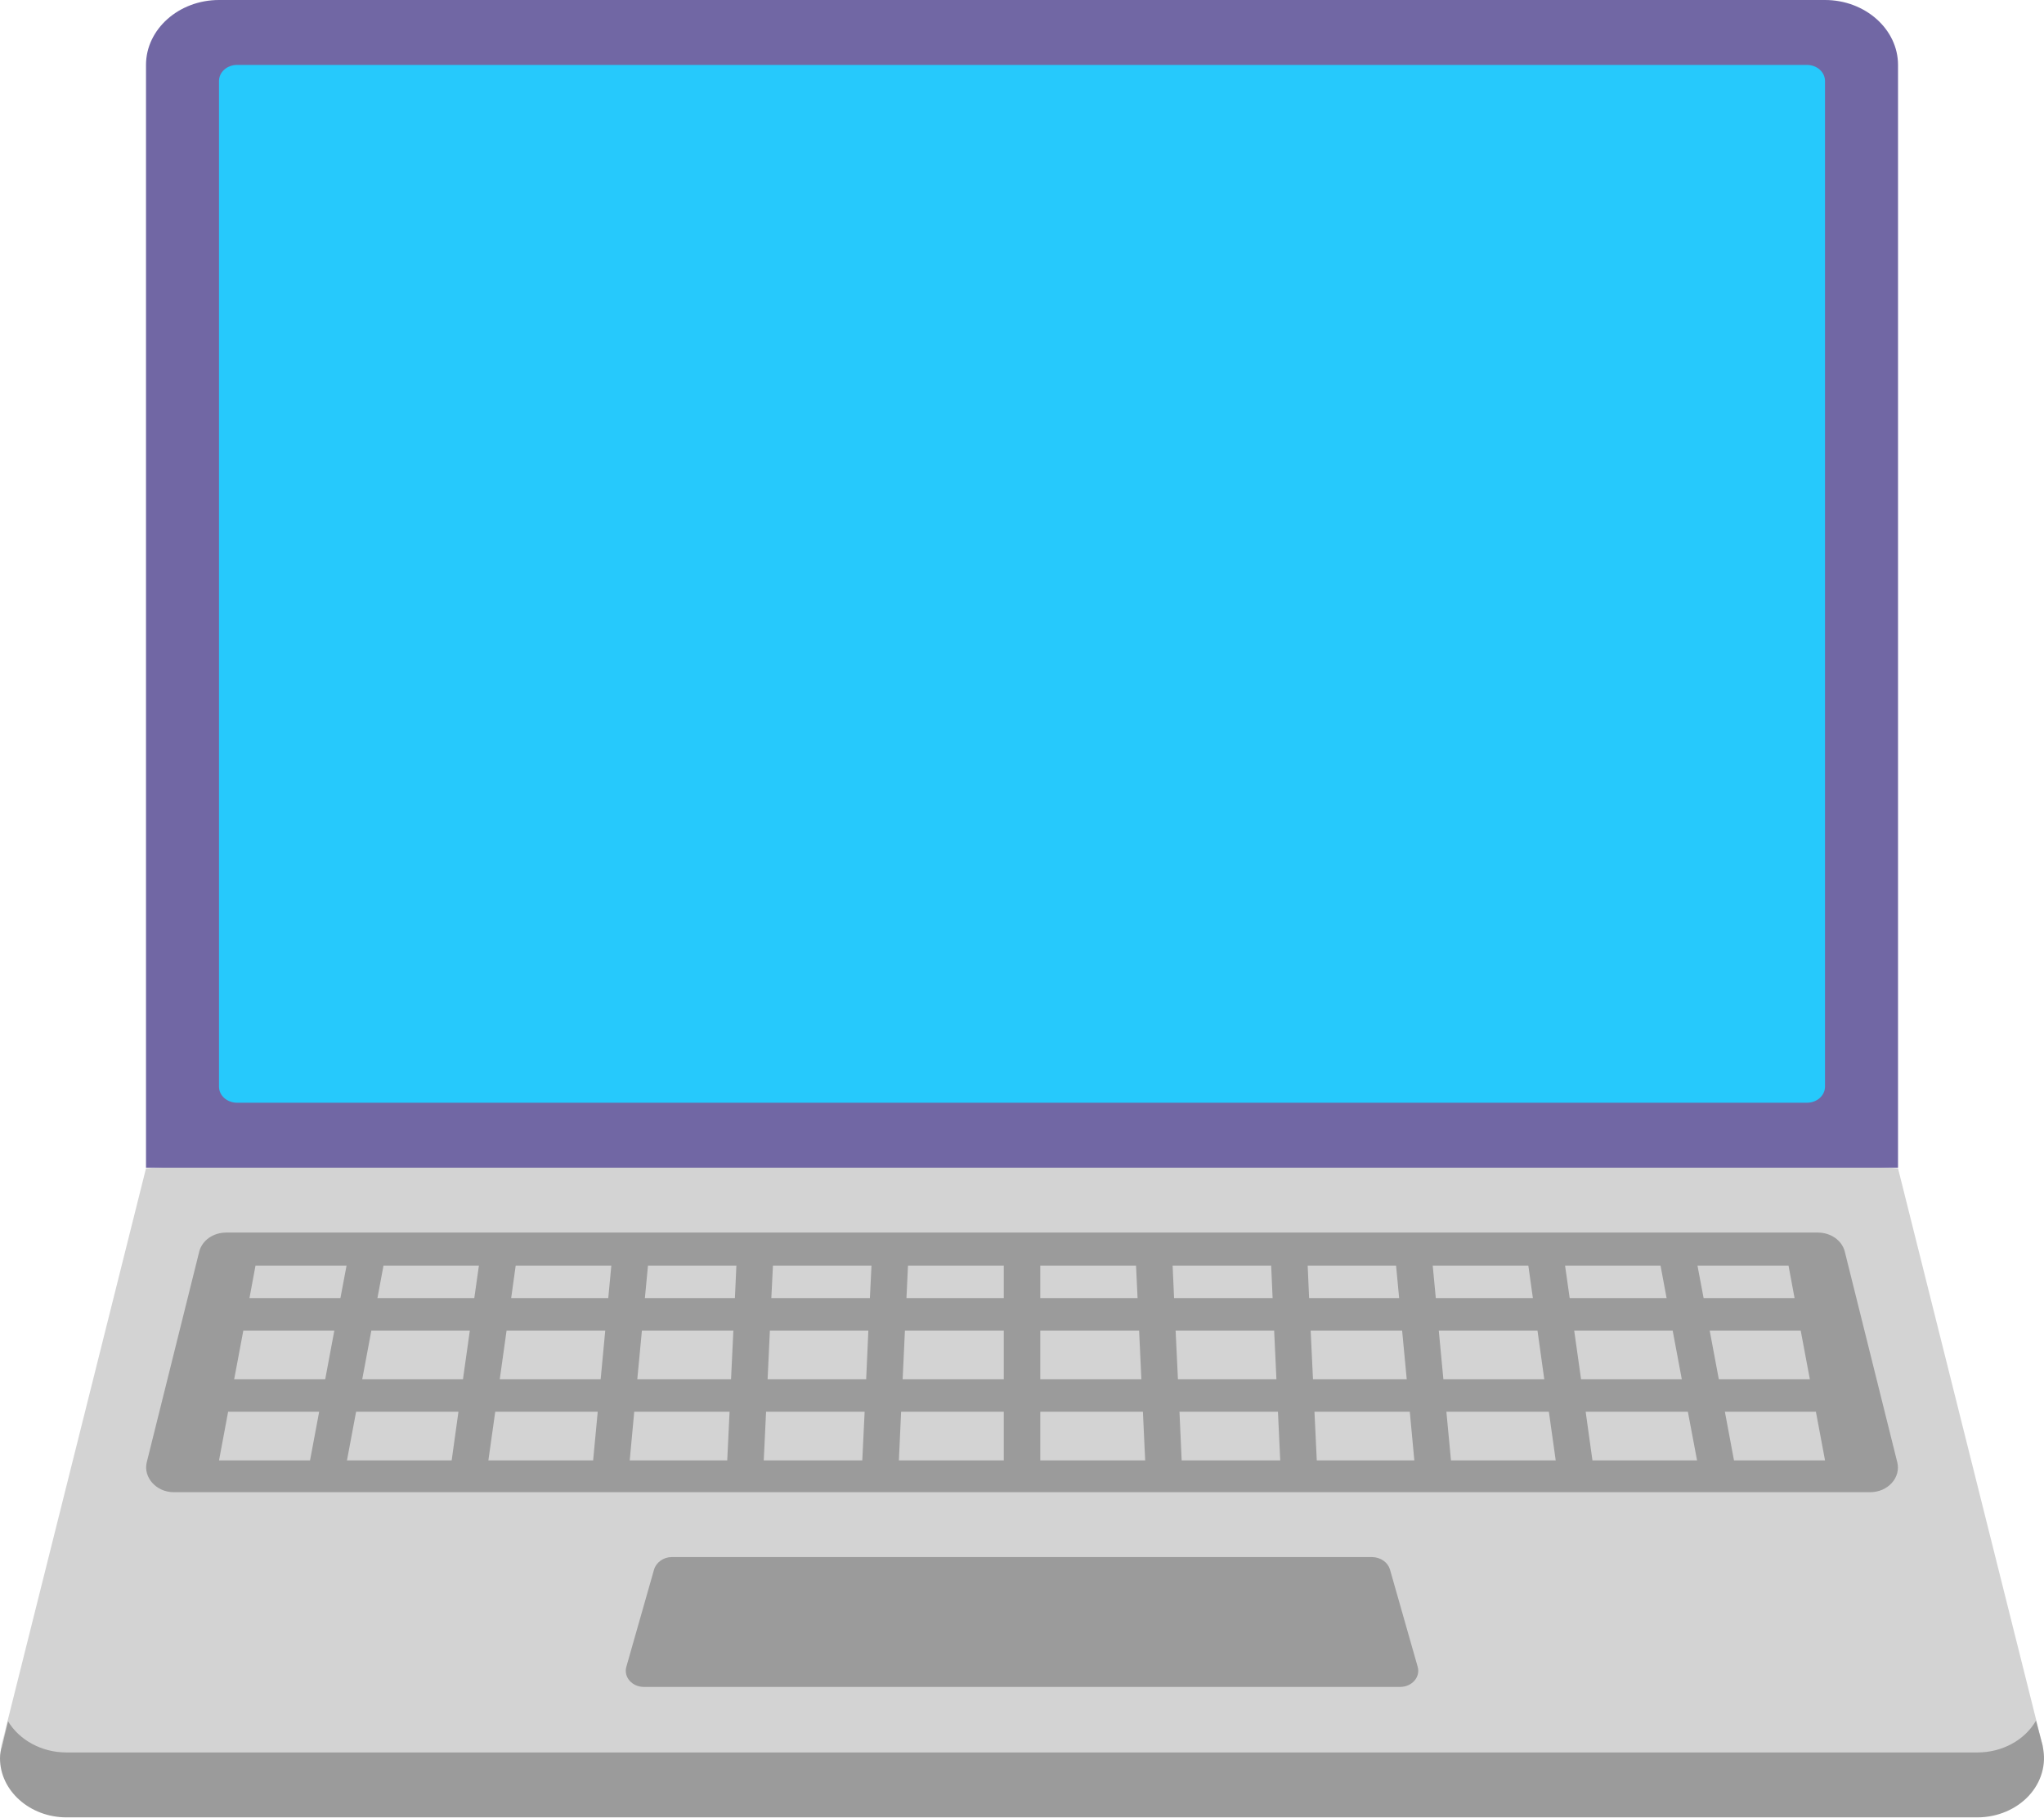
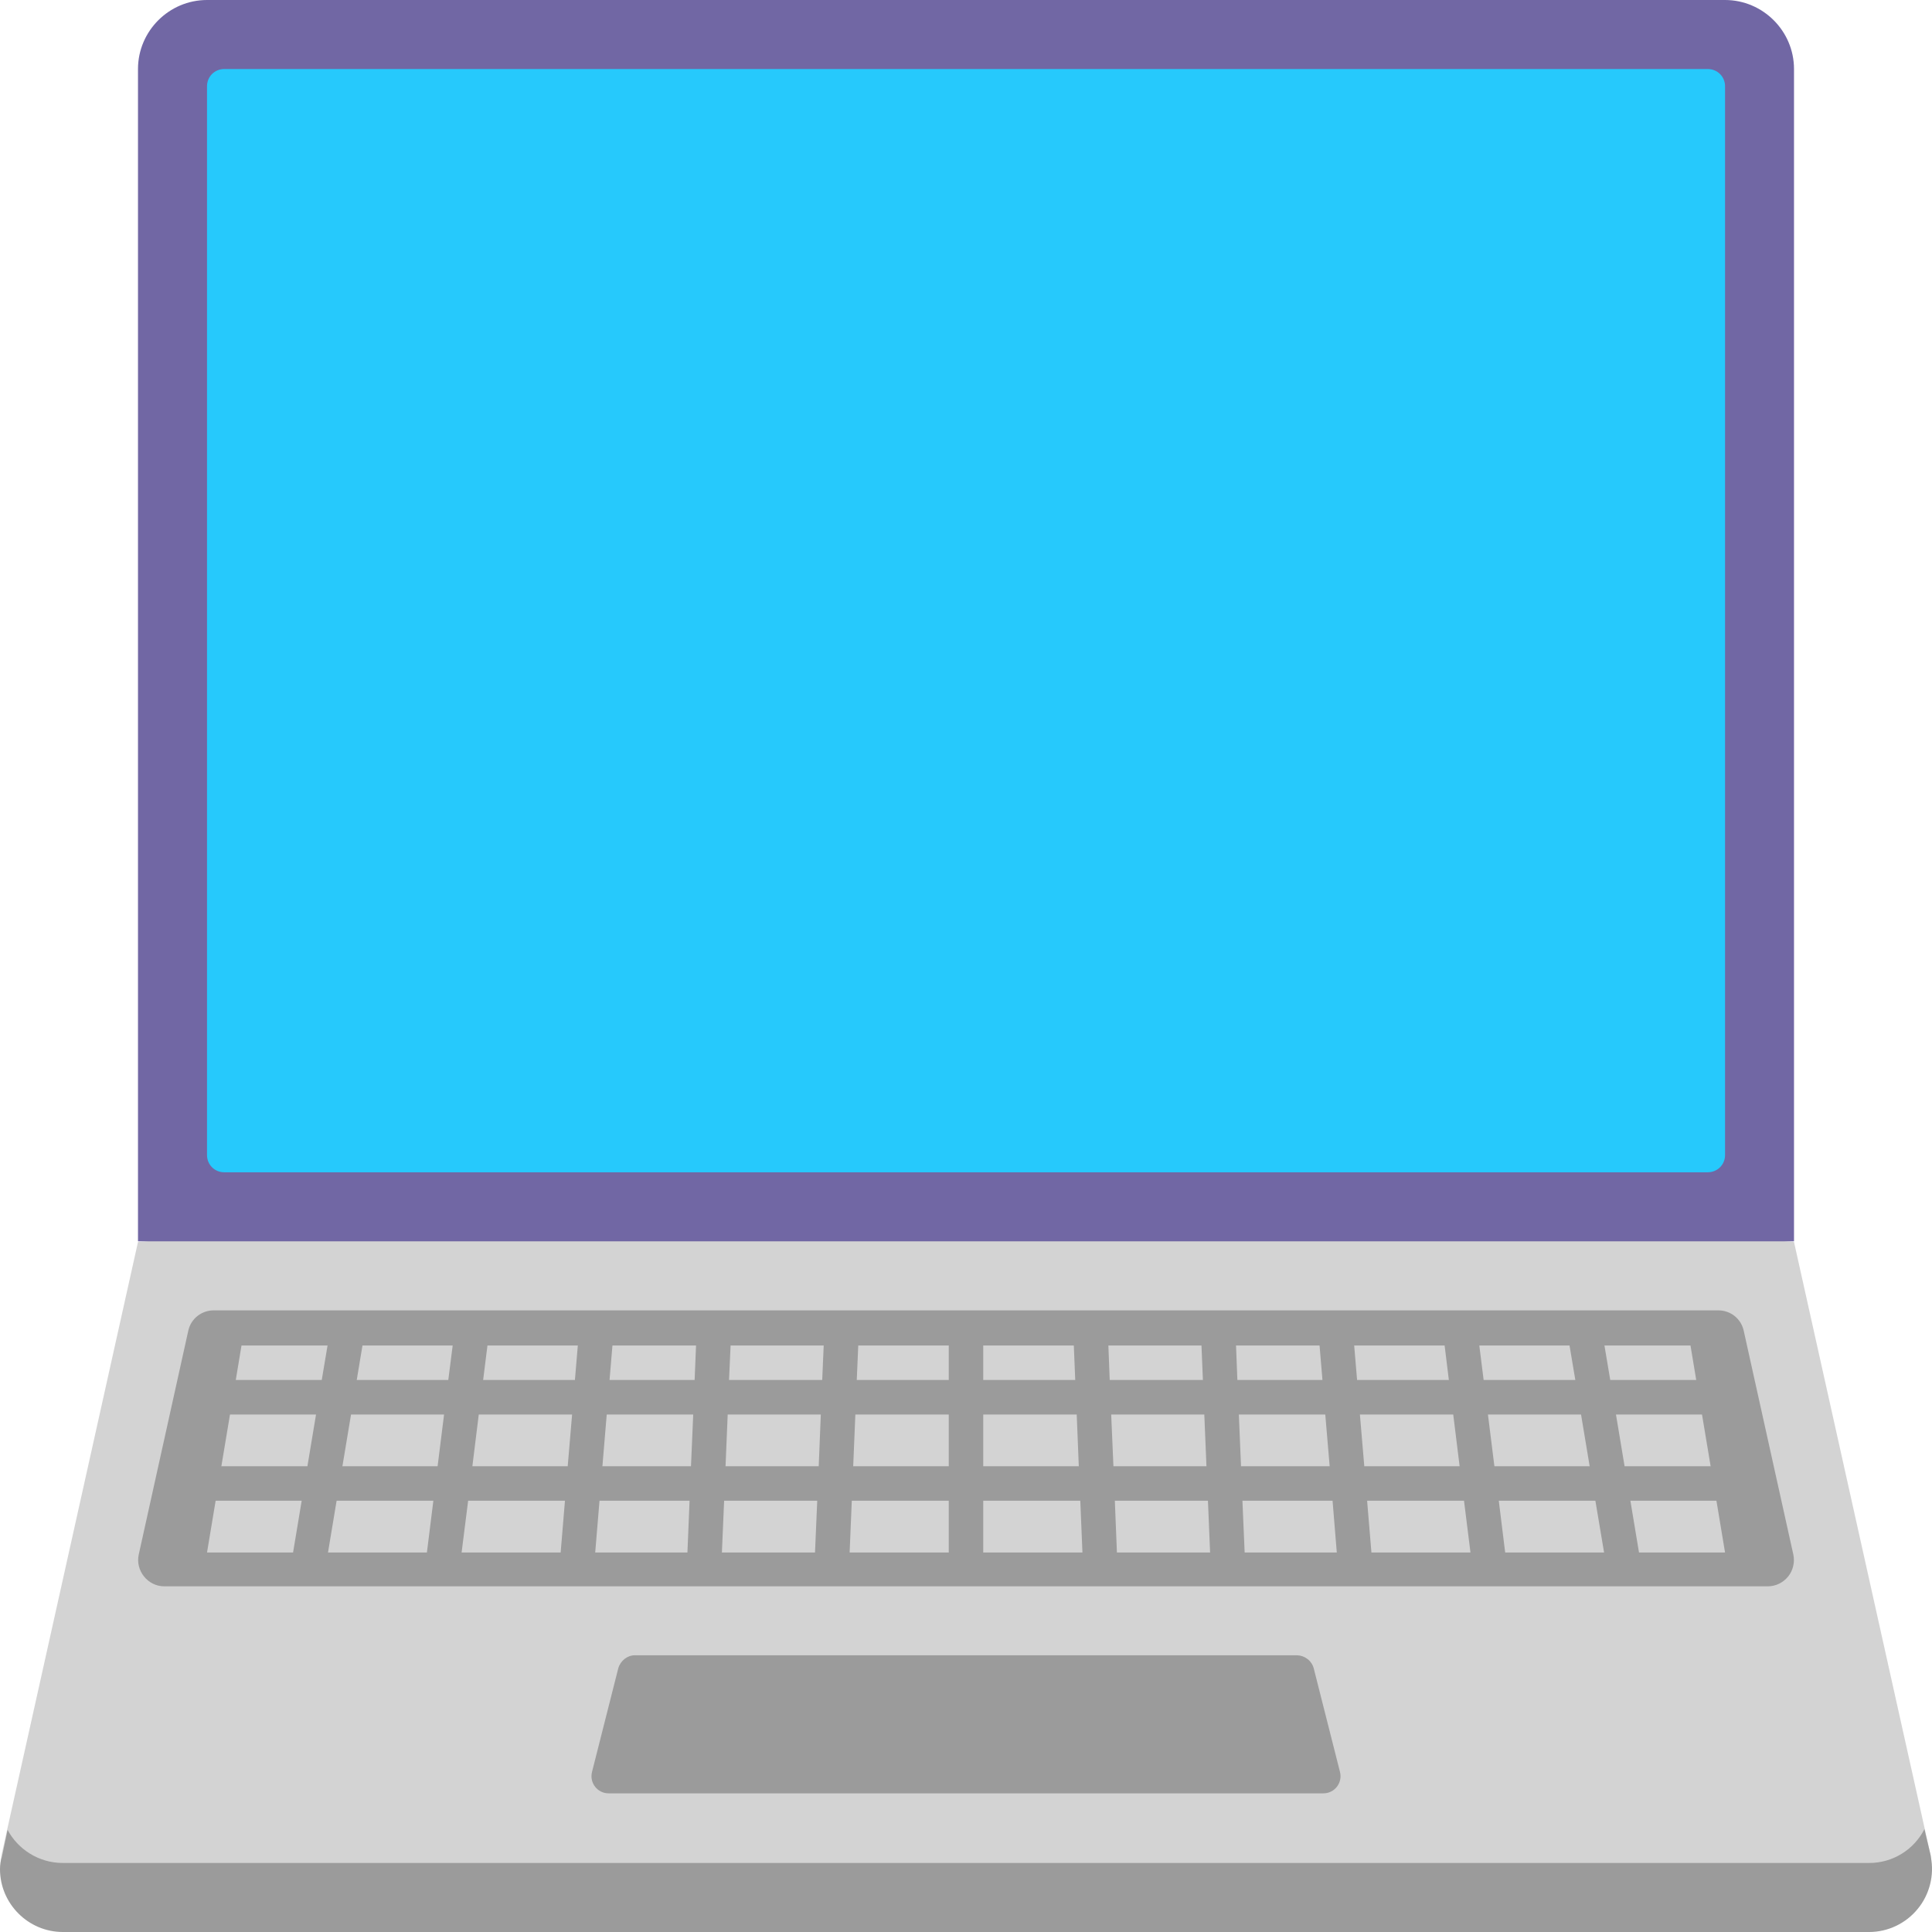
- <svg xmlns="http://www.w3.org/2000/svg" width="72" height="64" viewBox="0 0 72 64" fill="none">
-   <path d="M66.858 41.143L36 38.857L5.143 41.143L0.051 61.465C-0.231 63.216 2.559 62.857 3.857 62.857H68.143C69.442 62.857 72.232 63.216 71.949 61.465L66.858 41.143Z" fill="#D3D3D3" />
-   <path d="M64.286 0H7.714C6.3 0 5.143 1.029 5.143 2.286V41.12H66.858V2.286C66.858 1.029 65.701 0 64.286 0Z" fill="#7167A4" />
-   <path d="M7.714 38.263V2.857C7.714 2.537 7.997 2.286 8.357 2.286H63.644C64.004 2.286 64.286 2.537 64.286 2.857V38.263C64.286 38.583 64.004 38.834 63.644 38.834H8.357C7.997 38.834 7.714 38.583 7.714 38.263Z" fill="#26C9FC" />
-   <path fill-rule="evenodd" clip-rule="evenodd" d="M64.981 44.069L66.832 51.497C66.863 51.623 66.862 51.754 66.828 51.88C66.794 52.006 66.73 52.124 66.638 52.224C66.547 52.325 66.432 52.407 66.301 52.463C66.17 52.519 66.026 52.548 65.881 52.549H6.12C5.503 52.549 5.04 52.023 5.169 51.497L7.02 44.069C7.123 43.68 7.509 43.406 7.972 43.406H64.029C64.492 43.406 64.878 43.68 64.981 44.069ZM15.907 51.429H12.222L12.544 49.714H16.149L15.91 51.429H15.907ZM20.891 51.429H17.203L17.445 49.714H21.055L20.893 51.429H20.891ZM25.617 51.429H22.182L22.341 49.714H25.699L25.617 51.429ZM30.374 51.429H26.903L26.985 49.714H30.457L30.374 51.429ZM35.358 51.429H31.663L31.742 49.714H35.358V51.429ZM40.339 51.429H36.644V49.714H40.259L40.339 51.429ZM45.096 51.429H41.624L41.547 49.714H45.016L45.096 51.429ZM49.82 51.429H46.384L46.302 49.714H49.66L49.82 51.429ZM54.8 51.429H51.111L50.949 49.714H54.559L54.8 51.429ZM59.779 51.429H56.094L55.855 49.714H59.455L59.779 51.429ZM64.287 51.429H61.08L60.759 49.714H63.965L64.287 51.429ZM63.43 46.857L63.752 48.571H60.545L60.224 46.857H63.43ZM63.001 44.571L63.214 45.714H60.01L59.794 44.571H63.001ZM55.132 44.571H58.493L58.706 45.714H55.292L55.13 44.571H55.132ZM50.468 44.571H53.836L53.996 45.714H50.576L50.468 44.571ZM46.063 44.571H49.177L49.285 45.714H46.114L46.063 44.571ZM41.306 44.571H44.777L44.828 45.714H41.357L41.306 44.571ZM36.644 44.571H40.017L40.071 45.714H36.644V44.571ZM31.984 44.571H35.358V45.714H31.93L31.984 44.571ZM27.227 44.571H30.698L30.642 45.714H27.17L27.227 44.571ZM22.825 44.571H25.939L25.887 45.714H22.716L22.825 44.571ZM18.165 44.571H21.534L21.426 45.714H18.006L18.165 44.571ZM13.511 44.571H16.869L16.707 45.714H13.295L13.508 44.571H13.511ZM9 44.571H12.207L11.991 45.714H8.787L9 44.571ZM8.249 48.571L8.571 46.857H11.777L11.456 48.571H8.249ZM7.715 51.429L8.036 49.714H11.243L10.921 51.429H7.715ZM59.241 48.571L58.92 46.857H55.451L55.693 48.571H59.241ZM54.397 48.571L54.158 46.857H50.681L50.843 48.571H54.397ZM49.552 48.571L49.39 46.857H46.168L46.25 48.571H49.552ZM44.962 48.571L44.882 46.857H41.411L41.493 48.571H44.962ZM40.205 48.571L40.125 46.857H36.644V48.571H40.205ZM13.081 46.857L12.76 48.571H16.308L16.55 46.857H13.081ZM17.844 46.857L17.604 48.571H21.158L21.32 46.857H17.844ZM22.611 46.857L22.449 48.571H25.751L25.833 46.857H22.611ZM27.119 46.857L27.039 48.571H30.511L30.588 46.857H27.119ZM31.876 46.857L31.796 48.571H35.358V46.857H31.876Z" fill="#9B9B9B" />
-   <path d="M69.661 61.714C70.086 61.714 70.504 61.609 70.866 61.411C71.229 61.214 71.524 60.931 71.718 60.594L71.949 61.463L71.957 61.515C72.023 61.817 72.013 62.128 71.928 62.425C71.843 62.723 71.686 63.001 71.466 63.238C71.247 63.475 70.971 63.666 70.659 63.798C70.347 63.93 70.006 63.999 69.661 64H2.34C1.054 64 0 63.063 0 61.92C0 61.76 0.026 61.623 0.077 61.486L0.283 60.617C0.669 61.257 1.44 61.714 2.34 61.714H69.661ZM22.68 59.406H49.321C49.732 59.406 50.041 59.063 49.938 58.697L48.961 55.269C48.924 55.147 48.845 55.038 48.733 54.96C48.622 54.882 48.485 54.838 48.343 54.834H23.657C23.375 54.834 23.117 55.017 23.04 55.269L22.063 58.697C21.96 59.063 22.269 59.406 22.68 59.406Z" fill="#9B9B9B" />
+ <svg xmlns="http://www.w3.org/2000/svg" width="26" height="26" viewBox="0 0 26 26" fill="none">
+   <path d="M24.143 16.714L13 15.786L1.857 16.714L0.019 24.97C-0.084 25.681 0.924 25.536 1.393 25.536H24.607C25.076 25.536 26.084 25.681 25.982 24.97L24.143 16.714Z" fill="#D3D3D3" />
+   <path d="M23.215 0H2.786C2.275 0 1.857 0.418 1.857 0.929V16.705H24.143V0.929C24.143 0.418 23.725 0 23.215 0Z" fill="#7167A4" />
+   <path d="M2.786 15.544V1.161C2.786 1.031 2.888 0.929 3.018 0.929H22.982C23.112 0.929 23.215 1.031 23.215 1.161V15.544C23.215 15.674 23.112 15.776 22.982 15.776H3.018C2.888 15.776 2.786 15.674 2.786 15.544Z" fill="#26C9FC" />
+   <path fill-rule="evenodd" clip-rule="evenodd" d="M23.465 17.903L24.134 20.921C24.145 20.972 24.144 21.025 24.132 21.076C24.12 21.128 24.097 21.175 24.064 21.216C24.031 21.257 23.989 21.29 23.942 21.313C23.895 21.336 23.843 21.348 23.79 21.348H2.21C1.987 21.348 1.82 21.134 1.867 20.921L2.535 17.903C2.572 17.745 2.712 17.634 2.879 17.634H23.122C23.289 17.634 23.428 17.745 23.465 17.903ZM5.744 20.893H4.414L4.53 20.196H5.832L5.745 20.893H5.744ZM7.544 20.893H6.212L6.3 20.196H7.603L7.545 20.893H7.544ZM9.251 20.893H8.01L8.068 20.196H9.28L9.251 20.893ZM10.968 20.893H9.715L9.745 20.196H10.998L10.968 20.893ZM12.768 20.893H11.434L11.463 20.196H12.768V20.893ZM14.567 20.893H13.232V20.196H14.538L14.567 20.893ZM16.285 20.893H15.031L15.003 20.196H16.256L16.285 20.893ZM17.99 20.893H16.75L16.72 20.196H17.933L17.99 20.893ZM19.789 20.893H18.456L18.398 20.196H19.702L19.789 20.893ZM21.587 20.893H20.256L20.17 20.196H21.47L21.587 20.893ZM23.215 20.893H22.057L21.941 20.196H23.099L23.215 20.893ZM22.905 19.036L23.021 19.732H21.863L21.747 19.036H22.905ZM22.75 18.107L22.827 18.571H21.67L21.592 18.107H22.75ZM19.909 18.107H21.122L21.2 18.571H19.966L19.908 18.107H19.909ZM18.224 18.107H19.441L19.498 18.571H18.263L18.224 18.107ZM16.634 18.107H17.758L17.797 18.571H16.652L16.634 18.107ZM14.916 18.107H16.169L16.188 18.571H14.934L14.916 18.107ZM13.232 18.107H14.451L14.47 18.571H13.232V18.107ZM11.55 18.107H12.768V18.571H11.53L11.55 18.107ZM9.832 18.107H11.085L11.065 18.571H9.811L9.832 18.107ZM8.242 18.107H9.367L9.348 18.571H8.203L8.242 18.107ZM6.56 18.107H7.776L7.737 18.571H6.502L6.56 18.107ZM4.879 18.107H6.092L6.033 18.571H4.801L4.878 18.107H4.879ZM3.25 18.107H4.408L4.33 18.571H3.173L3.25 18.107ZM2.979 19.732L3.095 19.036H4.253L4.137 19.732H2.979ZM2.786 20.893L2.902 20.196H4.06L3.944 20.893H2.786ZM21.393 19.732L21.277 19.036H20.024L20.111 19.732H21.393ZM19.643 19.732L19.557 19.036H18.301L18.36 19.732H19.643ZM17.894 19.732L17.835 19.036H16.672L16.701 19.732H17.894ZM16.236 19.732L16.207 19.036H14.954L14.984 19.732H16.236ZM14.518 19.732L14.49 19.036H13.232V19.732H14.518ZM4.724 19.036L4.608 19.732H5.889L5.976 19.036H4.724ZM6.443 19.036L6.357 19.732H7.64L7.699 19.036H6.443ZM8.165 19.036L8.107 19.732H9.299L9.329 19.036H8.165ZM9.793 19.036L9.764 19.732H11.018L11.046 19.036H9.793ZM11.511 19.036L11.482 19.732H12.768V19.036H11.511Z" fill="#9B9B9B" />
+   <path d="M25.155 25.071C25.309 25.071 25.46 25.029 25.591 24.948C25.722 24.868 25.828 24.753 25.898 24.616L25.982 24.969L25.985 24.991C26.008 25.113 26.005 25.239 25.974 25.36C25.943 25.481 25.887 25.594 25.807 25.69C25.728 25.787 25.629 25.864 25.516 25.918C25.403 25.972 25.28 26 25.155 26H0.845C0.381 26 0 25.619 0 25.155C0 25.09 0.009 25.034 0.028 24.979L0.102 24.626C0.241 24.886 0.52 25.071 0.845 25.071H25.155ZM8.19 24.134H17.81C17.959 24.134 18.07 23.994 18.033 23.846L17.68 22.453C17.667 22.403 17.638 22.359 17.598 22.328C17.558 22.296 17.509 22.278 17.457 22.276H8.543C8.441 22.276 8.348 22.351 8.32 22.453L7.967 23.846C7.93 23.994 8.041 24.134 8.19 24.134Z" fill="#9B9B9B" />
</svg>
